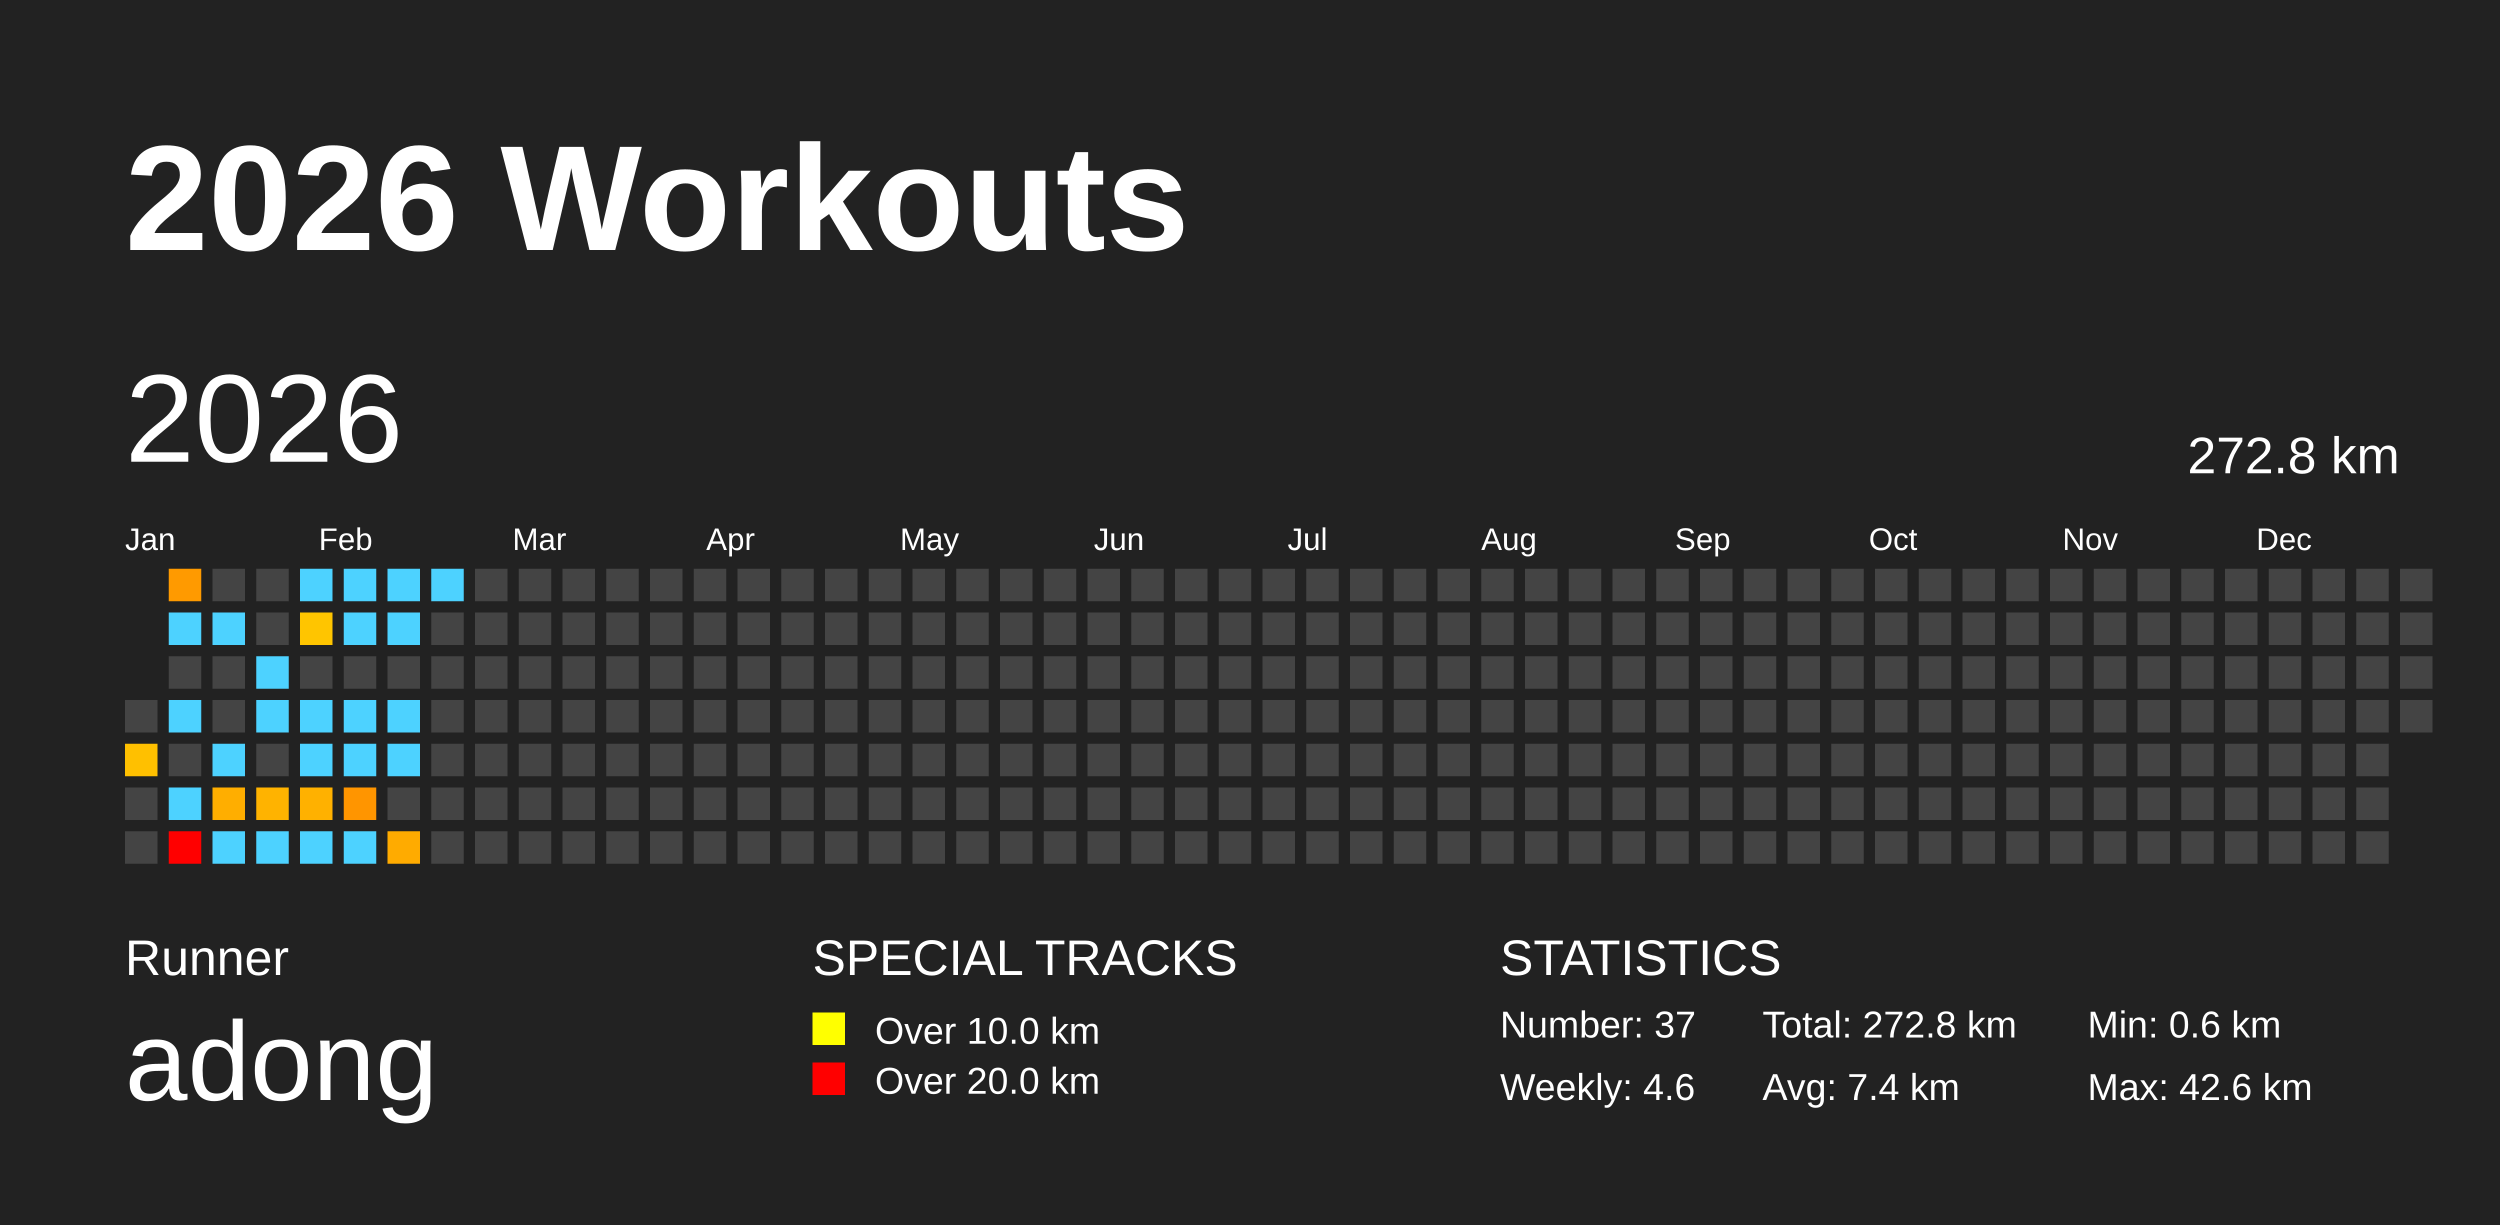
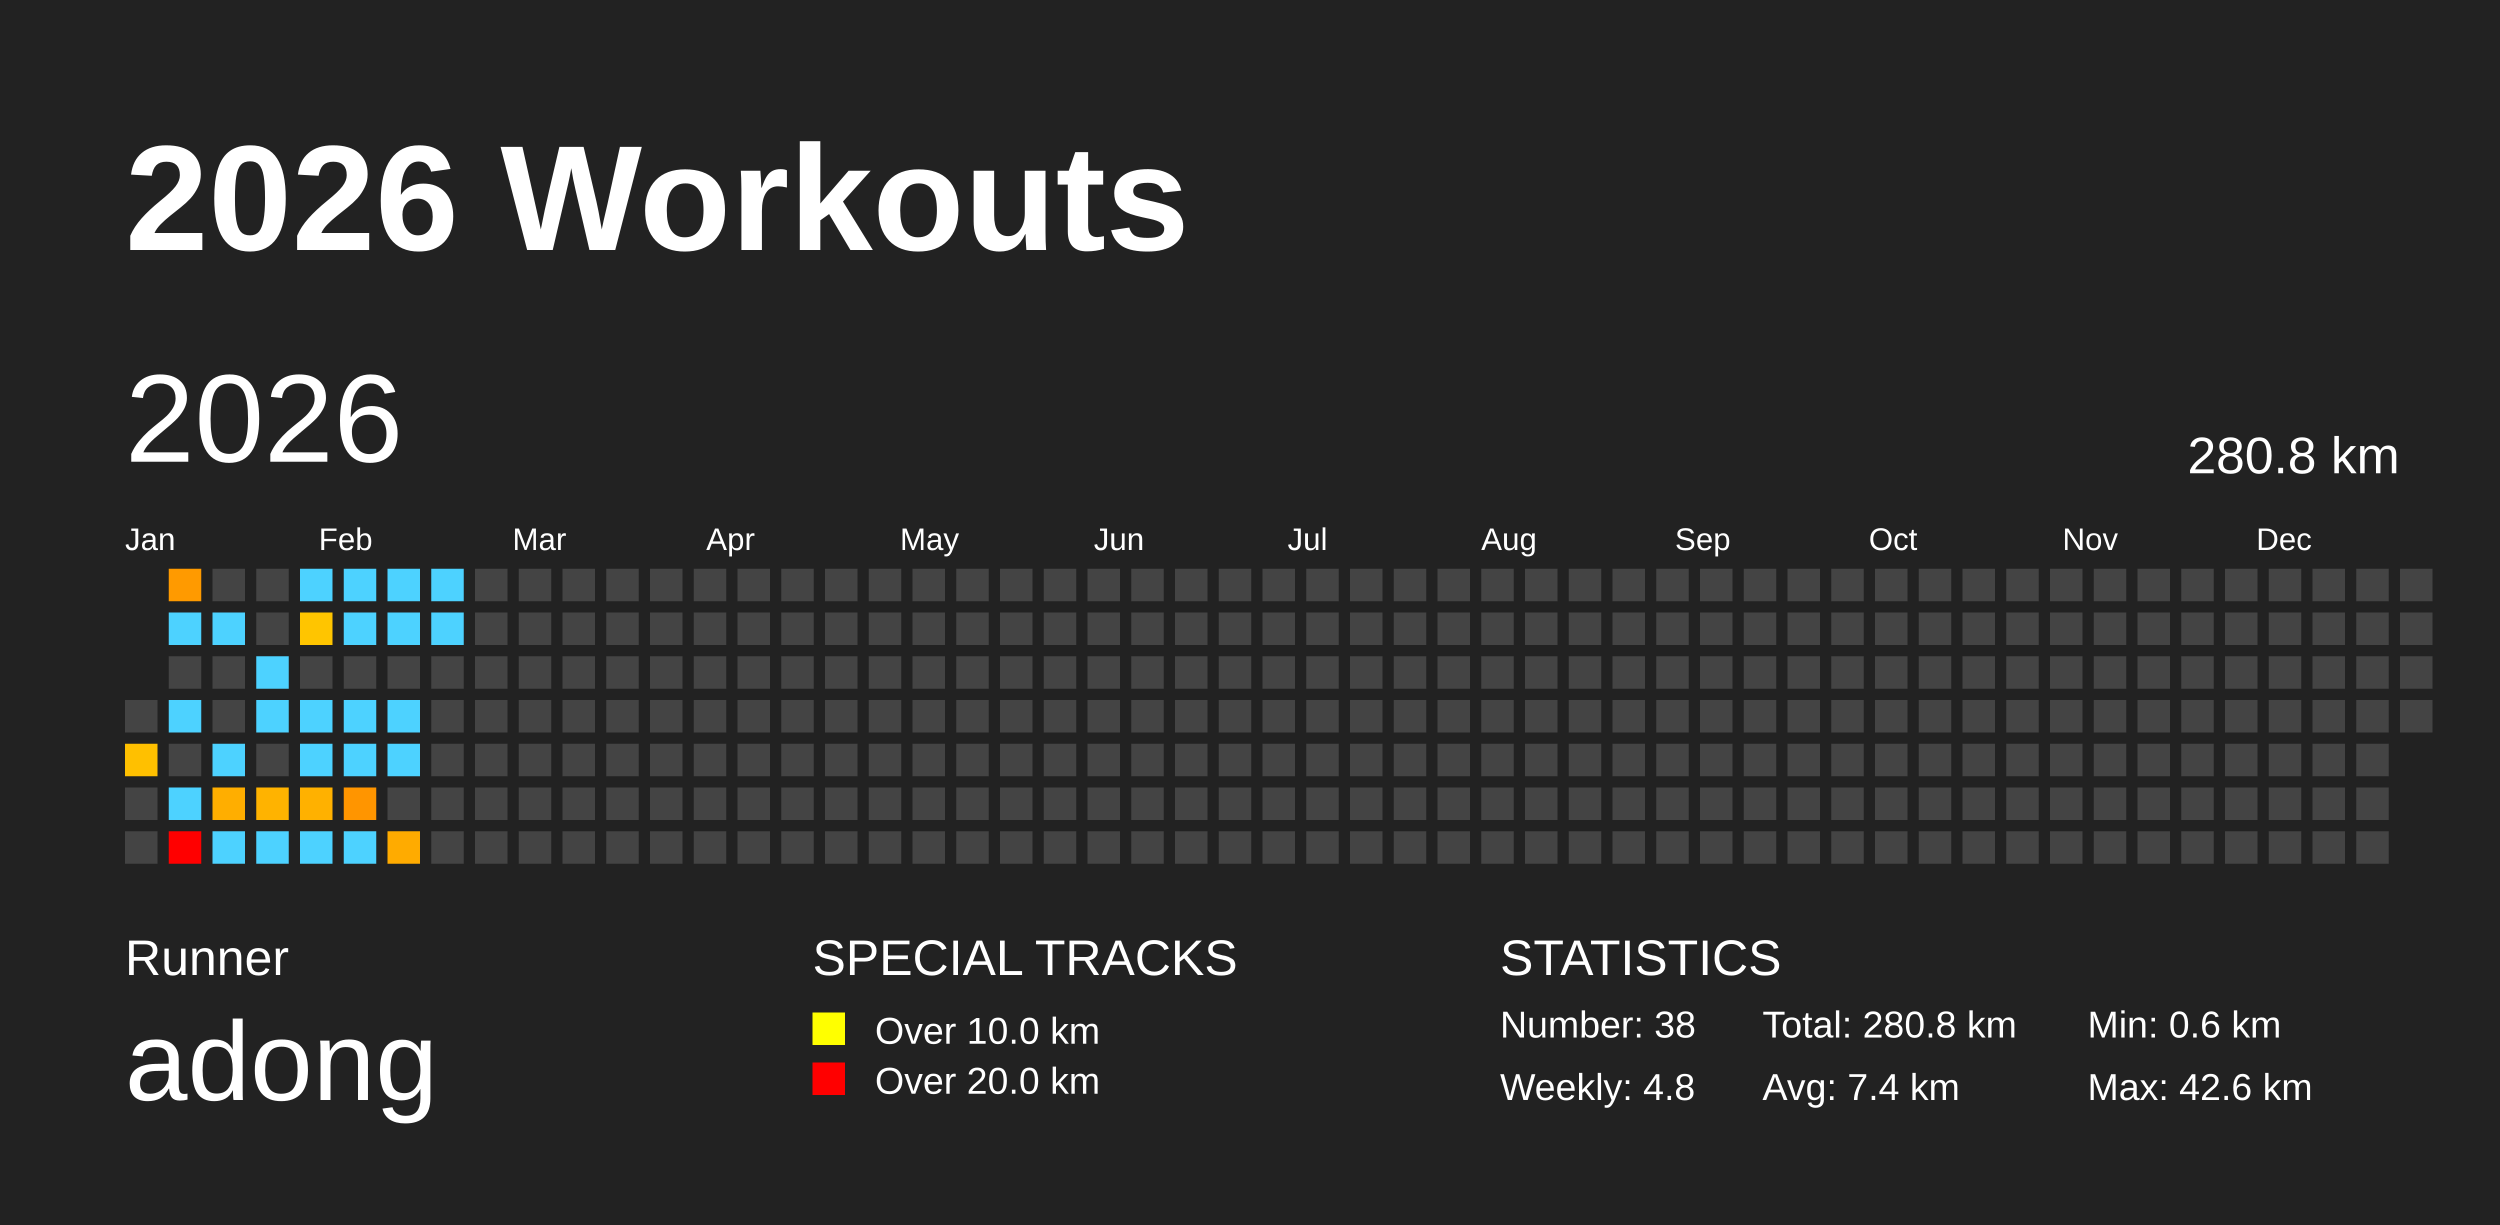
<svg xmlns="http://www.w3.org/2000/svg" baseProfile="full" height="98mm" version="1.1" viewBox="0,0,200,98" width="200mm">
  <defs />
  <rect fill="#222222" height="98" width="200" x="0" y="0" />
  <text fill="#FFFFFF" style="font-size:12px; font-family:Arial; font-weight:bold;" x="10" y="20">2026 Workouts</text>
  <text fill="#FFFFFF" style="font-size:4px; font-family:Arial" x="10" y="78">Runner</text>
  <text fill="#FFFFFF" style="font-size:9px; font-family:Arial" x="10" y="88">adong</text>
  <text fill="#FFFFFF" style="font-size:4px; font-family:Arial" x="65" y="78">SPECIAL TRACKS</text>
  <rect fill="yellow" height="2.6" width="2.6" x="65" y="81" />
  <text fill="#FFFFFF" style="font-size:3px; font-family:Arial" x="70" y="83.5">Over 10.0 km</text>
  <rect fill="red" height="2.6" width="2.6" x="65" y="85" />
  <text fill="#FFFFFF" style="font-size:3px; font-family:Arial" x="70" y="87.5">Over 20.0 km</text>
  <text fill="#FFFFFF" style="font-size:4px; font-family:Arial" x="120" y="78">STATISTICS</text>
-   <text fill="#FFFFFF" style="font-size:3px; font-family:Arial" x="120" y="83">Number: 37</text>
-   <text fill="#FFFFFF" style="font-size:3px; font-family:Arial" x="120" y="88">Weekly: 4.6</text>
-   <text fill="#FFFFFF" style="font-size:3px; font-family:Arial" x="141" y="83">Total: 272.8 km</text>
+   <text fill="#FFFFFF" style="font-size:3px; font-family:Arial" x="120" y="83">Number: 38</text>
+   <text fill="#FFFFFF" style="font-size:3px; font-family:Arial" x="120" y="88">Weekly: 4.8</text>
+   <text fill="#FFFFFF" style="font-size:3px; font-family:Arial" x="141" y="83">Total: 280.8 km</text>
  <text fill="#FFFFFF" style="font-size:3px; font-family:Arial" x="141" y="88">Avg: 7.4 km</text>
  <text fill="#FFFFFF" style="font-size:3px; font-family:Arial" x="167" y="83">Min: 0.6 km</text>
  <text fill="#FFFFFF" style="font-size:3px; font-family:Arial" x="167" y="88">Max: 42.6 km</text>
  <text dominant-baseline="hanging" fill="#FFFFFF" style="font-size:10.0px; font-family:Arial;" x="10" y="30">2026</text>
-   <text dominant-baseline="hanging" fill="#FFFFFF" style="font-size:4.125px; font-family:Arial;" x="175" y="35">272.8 km</text>
+   <text dominant-baseline="hanging" fill="#FFFFFF" style="font-size:4.125px; font-family:Arial;" x="175" y="35">280.8 km</text>
  <text fill="#FFFFFF" style="font-size:2.5px; font-family:Arial" x="10.0" y="44">Jan</text>
  <text fill="#FFFFFF" style="font-size:2.5px; font-family:Arial" x="25.5" y="44">Feb</text>
  <text fill="#FFFFFF" style="font-size:2.5px; font-family:Arial" x="41.0" y="44">Mar</text>
  <text fill="#FFFFFF" style="font-size:2.5px; font-family:Arial" x="56.5" y="44">Apr</text>
  <text fill="#FFFFFF" style="font-size:2.5px; font-family:Arial" x="72.0" y="44">May</text>
  <text fill="#FFFFFF" style="font-size:2.5px; font-family:Arial" x="87.5" y="44">Jun</text>
  <text fill="#FFFFFF" style="font-size:2.5px; font-family:Arial" x="103.0" y="44">Jul</text>
  <text fill="#FFFFFF" style="font-size:2.5px; font-family:Arial" x="118.5" y="44">Aug</text>
  <text fill="#FFFFFF" style="font-size:2.5px; font-family:Arial" x="134.0" y="44">Sep</text>
  <text fill="#FFFFFF" style="font-size:2.5px; font-family:Arial" x="149.5" y="44">Oct</text>
  <text fill="#FFFFFF" style="font-size:2.5px; font-family:Arial" x="165.0" y="44">Nov</text>
  <text fill="#FFFFFF" style="font-size:2.5px; font-family:Arial" x="180.5" y="44">Dec</text>
  <rect fill="#444444" height="2.6" width="2.6" x="10.0" y="56.0" />
  <rect fill="#ffc000" height="2.6" width="2.6" x="10.0" y="59.5" />
  <rect fill="#444444" height="2.6" width="2.6" x="10.0" y="63.0" />
  <rect fill="#444444" height="2.6" width="2.6" x="10.0" y="66.5" />
  <rect fill="#ff9a00" height="2.6" width="2.6" x="13.5" y="45.5" />
  <rect fill="#4dd2ff" height="2.6" width="2.6" x="13.5" y="49.0" />
  <rect fill="#444444" height="2.6" width="2.6" x="13.5" y="52.5" />
  <rect fill="#4dd2ff" height="2.6" width="2.6" x="13.5" y="56.0" />
  <rect fill="#444444" height="2.6" width="2.6" x="13.5" y="59.5" />
  <rect fill="#4dd2ff" height="2.6" width="2.6" x="13.5" y="63.0" />
  <rect fill="red" height="2.6" width="2.6" x="13.5" y="66.5" />
  <rect fill="#444444" height="2.6" width="2.6" x="17.0" y="45.5" />
  <rect fill="#4dd2ff" height="2.6" width="2.6" x="17.0" y="49.0" />
  <rect fill="#444444" height="2.6" width="2.6" x="17.0" y="52.5" />
  <rect fill="#444444" height="2.6" width="2.6" x="17.0" y="56.0" />
  <rect fill="#4dd2ff" height="2.6" width="2.6" x="17.0" y="59.5" />
  <rect fill="#ffae00" height="2.6" width="2.6" x="17.0" y="63.0" />
  <rect fill="#4dd2ff" height="2.6" width="2.6" x="17.0" y="66.5" />
  <rect fill="#444444" height="2.6" width="2.6" x="20.5" y="45.5" />
  <rect fill="#444444" height="2.6" width="2.6" x="20.5" y="49.0" />
  <rect fill="#4dd2ff" height="2.6" width="2.6" x="20.5" y="52.5" />
  <rect fill="#4dd2ff" height="2.6" width="2.6" x="20.5" y="56.0" />
  <rect fill="#444444" height="2.6" width="2.6" x="20.5" y="59.5" />
  <rect fill="#ffb300" height="2.6" width="2.6" x="20.5" y="63.0" />
  <rect fill="#4dd2ff" height="2.6" width="2.6" x="20.5" y="66.5" />
  <rect fill="#4dd2ff" height="2.6" width="2.6" x="24.0" y="45.5" />
  <rect fill="#ffc500" height="2.6" width="2.6" x="24.0" y="49.0" />
  <rect fill="#444444" height="2.6" width="2.6" x="24.0" y="52.5" />
  <rect fill="#4dd2ff" height="2.6" width="2.6" x="24.0" y="56.0" />
  <rect fill="#4dd2ff" height="2.6" width="2.6" x="24.0" y="59.5" />
  <rect fill="#ffb100" height="2.6" width="2.6" x="24.0" y="63.0" />
  <rect fill="#4dd2ff" height="2.6" width="2.6" x="24.0" y="66.5" />
  <rect fill="#4dd2ff" height="2.6" width="2.6" x="27.5" y="45.5" />
  <rect fill="#4dd2ff" height="2.6" width="2.6" x="27.5" y="49.0" />
  <rect fill="#444444" height="2.6" width="2.6" x="27.5" y="52.5" />
  <rect fill="#4dd2ff" height="2.6" width="2.6" x="27.5" y="56.0" />
  <rect fill="#4dd2ff" height="2.6" width="2.6" x="27.5" y="59.5" />
  <rect fill="#ff9500" height="2.6" width="2.6" x="27.5" y="63.0" />
  <rect fill="#4dd2ff" height="2.6" width="2.6" x="27.5" y="66.5" />
  <rect fill="#4dd2ff" height="2.6" width="2.6" x="31.0" y="45.5" />
  <rect fill="#4dd2ff" height="2.6" width="2.6" x="31.0" y="49.0" />
  <rect fill="#444444" height="2.6" width="2.6" x="31.0" y="52.5" />
  <rect fill="#4dd2ff" height="2.6" width="2.6" x="31.0" y="56.0" />
  <rect fill="#4dd2ff" height="2.6" width="2.6" x="31.0" y="59.5" />
  <rect fill="#444444" height="2.6" width="2.6" x="31.0" y="63.0" />
  <rect fill="#ffab00" height="2.6" width="2.6" x="31.0" y="66.5" />
  <rect fill="#4dd2ff" height="2.6" width="2.6" x="34.5" y="45.5" />
-   <rect fill="#444444" height="2.6" width="2.6" x="34.5" y="49.0" />
+   <rect fill="#4dd2ff" height="2.6" width="2.6" x="34.5" y="49.0" />
  <rect fill="#444444" height="2.6" width="2.6" x="34.5" y="52.5" />
  <rect fill="#444444" height="2.6" width="2.6" x="34.5" y="56.0" />
  <rect fill="#444444" height="2.6" width="2.6" x="34.5" y="59.5" />
  <rect fill="#444444" height="2.6" width="2.6" x="34.5" y="63.0" />
  <rect fill="#444444" height="2.6" width="2.6" x="34.5" y="66.5" />
  <rect fill="#444444" height="2.6" width="2.6" x="38.0" y="45.5" />
  <rect fill="#444444" height="2.6" width="2.6" x="38.0" y="49.0" />
  <rect fill="#444444" height="2.6" width="2.6" x="38.0" y="52.5" />
  <rect fill="#444444" height="2.6" width="2.6" x="38.0" y="56.0" />
  <rect fill="#444444" height="2.6" width="2.6" x="38.0" y="59.5" />
  <rect fill="#444444" height="2.6" width="2.6" x="38.0" y="63.0" />
  <rect fill="#444444" height="2.6" width="2.6" x="38.0" y="66.5" />
  <rect fill="#444444" height="2.6" width="2.6" x="41.5" y="45.5" />
  <rect fill="#444444" height="2.6" width="2.6" x="41.5" y="49.0" />
  <rect fill="#444444" height="2.6" width="2.6" x="41.5" y="52.5" />
  <rect fill="#444444" height="2.6" width="2.6" x="41.5" y="56.0" />
  <rect fill="#444444" height="2.6" width="2.6" x="41.5" y="59.5" />
  <rect fill="#444444" height="2.6" width="2.6" x="41.5" y="63.0" />
  <rect fill="#444444" height="2.6" width="2.6" x="41.5" y="66.5" />
  <rect fill="#444444" height="2.6" width="2.6" x="45.0" y="45.5" />
  <rect fill="#444444" height="2.6" width="2.6" x="45.0" y="49.0" />
  <rect fill="#444444" height="2.6" width="2.6" x="45.0" y="52.5" />
  <rect fill="#444444" height="2.6" width="2.6" x="45.0" y="56.0" />
  <rect fill="#444444" height="2.6" width="2.6" x="45.0" y="59.5" />
  <rect fill="#444444" height="2.6" width="2.6" x="45.0" y="63.0" />
  <rect fill="#444444" height="2.6" width="2.6" x="45.0" y="66.5" />
  <rect fill="#444444" height="2.6" width="2.6" x="48.5" y="45.5" />
  <rect fill="#444444" height="2.6" width="2.6" x="48.5" y="49.0" />
  <rect fill="#444444" height="2.6" width="2.6" x="48.5" y="52.5" />
  <rect fill="#444444" height="2.6" width="2.6" x="48.5" y="56.0" />
  <rect fill="#444444" height="2.6" width="2.6" x="48.5" y="59.5" />
  <rect fill="#444444" height="2.6" width="2.6" x="48.5" y="63.0" />
  <rect fill="#444444" height="2.6" width="2.6" x="48.5" y="66.5" />
  <rect fill="#444444" height="2.6" width="2.6" x="52.0" y="45.5" />
  <rect fill="#444444" height="2.6" width="2.6" x="52.0" y="49.0" />
  <rect fill="#444444" height="2.6" width="2.6" x="52.0" y="52.5" />
  <rect fill="#444444" height="2.6" width="2.6" x="52.0" y="56.0" />
  <rect fill="#444444" height="2.6" width="2.6" x="52.0" y="59.5" />
  <rect fill="#444444" height="2.6" width="2.6" x="52.0" y="63.0" />
  <rect fill="#444444" height="2.6" width="2.6" x="52.0" y="66.5" />
  <rect fill="#444444" height="2.6" width="2.6" x="55.5" y="45.5" />
  <rect fill="#444444" height="2.6" width="2.6" x="55.5" y="49.0" />
  <rect fill="#444444" height="2.6" width="2.6" x="55.5" y="52.5" />
  <rect fill="#444444" height="2.6" width="2.6" x="55.5" y="56.0" />
  <rect fill="#444444" height="2.6" width="2.6" x="55.5" y="59.5" />
  <rect fill="#444444" height="2.6" width="2.6" x="55.5" y="63.0" />
  <rect fill="#444444" height="2.6" width="2.6" x="55.5" y="66.5" />
  <rect fill="#444444" height="2.6" width="2.6" x="59.0" y="45.5" />
  <rect fill="#444444" height="2.6" width="2.6" x="59.0" y="49.0" />
  <rect fill="#444444" height="2.6" width="2.6" x="59.0" y="52.5" />
  <rect fill="#444444" height="2.6" width="2.6" x="59.0" y="56.0" />
  <rect fill="#444444" height="2.6" width="2.6" x="59.0" y="59.5" />
  <rect fill="#444444" height="2.6" width="2.6" x="59.0" y="63.0" />
  <rect fill="#444444" height="2.6" width="2.6" x="59.0" y="66.5" />
  <rect fill="#444444" height="2.6" width="2.6" x="62.5" y="45.5" />
  <rect fill="#444444" height="2.6" width="2.6" x="62.5" y="49.0" />
  <rect fill="#444444" height="2.6" width="2.6" x="62.5" y="52.5" />
  <rect fill="#444444" height="2.6" width="2.6" x="62.5" y="56.0" />
  <rect fill="#444444" height="2.6" width="2.6" x="62.5" y="59.5" />
  <rect fill="#444444" height="2.6" width="2.6" x="62.5" y="63.0" />
  <rect fill="#444444" height="2.6" width="2.6" x="62.5" y="66.5" />
  <rect fill="#444444" height="2.6" width="2.6" x="66.0" y="45.5" />
  <rect fill="#444444" height="2.6" width="2.6" x="66.0" y="49.0" />
  <rect fill="#444444" height="2.6" width="2.6" x="66.0" y="52.5" />
  <rect fill="#444444" height="2.6" width="2.6" x="66.0" y="56.0" />
  <rect fill="#444444" height="2.6" width="2.6" x="66.0" y="59.5" />
  <rect fill="#444444" height="2.6" width="2.6" x="66.0" y="63.0" />
  <rect fill="#444444" height="2.6" width="2.6" x="66.0" y="66.5" />
  <rect fill="#444444" height="2.6" width="2.6" x="69.5" y="45.5" />
  <rect fill="#444444" height="2.6" width="2.6" x="69.5" y="49.0" />
  <rect fill="#444444" height="2.6" width="2.6" x="69.5" y="52.5" />
  <rect fill="#444444" height="2.6" width="2.6" x="69.5" y="56.0" />
  <rect fill="#444444" height="2.6" width="2.6" x="69.5" y="59.5" />
  <rect fill="#444444" height="2.6" width="2.6" x="69.5" y="63.0" />
  <rect fill="#444444" height="2.6" width="2.6" x="69.5" y="66.5" />
  <rect fill="#444444" height="2.6" width="2.6" x="73.0" y="45.5" />
  <rect fill="#444444" height="2.6" width="2.6" x="73.0" y="49.0" />
  <rect fill="#444444" height="2.6" width="2.6" x="73.0" y="52.5" />
  <rect fill="#444444" height="2.6" width="2.6" x="73.0" y="56.0" />
  <rect fill="#444444" height="2.6" width="2.6" x="73.0" y="59.5" />
  <rect fill="#444444" height="2.6" width="2.6" x="73.0" y="63.0" />
  <rect fill="#444444" height="2.6" width="2.6" x="73.0" y="66.5" />
  <rect fill="#444444" height="2.6" width="2.6" x="76.5" y="45.5" />
  <rect fill="#444444" height="2.6" width="2.6" x="76.5" y="49.0" />
  <rect fill="#444444" height="2.6" width="2.6" x="76.5" y="52.5" />
  <rect fill="#444444" height="2.6" width="2.6" x="76.5" y="56.0" />
  <rect fill="#444444" height="2.6" width="2.6" x="76.5" y="59.5" />
  <rect fill="#444444" height="2.6" width="2.6" x="76.5" y="63.0" />
  <rect fill="#444444" height="2.6" width="2.6" x="76.5" y="66.5" />
  <rect fill="#444444" height="2.6" width="2.6" x="80.0" y="45.5" />
  <rect fill="#444444" height="2.6" width="2.6" x="80.0" y="49.0" />
  <rect fill="#444444" height="2.6" width="2.6" x="80.0" y="52.5" />
  <rect fill="#444444" height="2.6" width="2.6" x="80.0" y="56.0" />
  <rect fill="#444444" height="2.6" width="2.6" x="80.0" y="59.5" />
  <rect fill="#444444" height="2.6" width="2.6" x="80.0" y="63.0" />
  <rect fill="#444444" height="2.6" width="2.6" x="80.0" y="66.5" />
  <rect fill="#444444" height="2.6" width="2.6" x="83.5" y="45.5" />
  <rect fill="#444444" height="2.6" width="2.6" x="83.5" y="49.0" />
  <rect fill="#444444" height="2.6" width="2.6" x="83.5" y="52.5" />
  <rect fill="#444444" height="2.6" width="2.6" x="83.5" y="56.0" />
  <rect fill="#444444" height="2.6" width="2.6" x="83.5" y="59.5" />
  <rect fill="#444444" height="2.6" width="2.6" x="83.5" y="63.0" />
  <rect fill="#444444" height="2.6" width="2.6" x="83.5" y="66.5" />
  <rect fill="#444444" height="2.6" width="2.6" x="87.0" y="45.5" />
  <rect fill="#444444" height="2.6" width="2.6" x="87.0" y="49.0" />
  <rect fill="#444444" height="2.6" width="2.6" x="87.0" y="52.5" />
  <rect fill="#444444" height="2.6" width="2.6" x="87.0" y="56.0" />
  <rect fill="#444444" height="2.6" width="2.6" x="87.0" y="59.5" />
  <rect fill="#444444" height="2.6" width="2.6" x="87.0" y="63.0" />
  <rect fill="#444444" height="2.6" width="2.6" x="87.0" y="66.5" />
  <rect fill="#444444" height="2.6" width="2.6" x="90.5" y="45.5" />
  <rect fill="#444444" height="2.6" width="2.6" x="90.5" y="49.0" />
  <rect fill="#444444" height="2.6" width="2.6" x="90.5" y="52.5" />
  <rect fill="#444444" height="2.6" width="2.6" x="90.5" y="56.0" />
  <rect fill="#444444" height="2.6" width="2.6" x="90.5" y="59.5" />
  <rect fill="#444444" height="2.6" width="2.6" x="90.5" y="63.0" />
  <rect fill="#444444" height="2.6" width="2.6" x="90.5" y="66.5" />
  <rect fill="#444444" height="2.6" width="2.6" x="94.0" y="45.5" />
  <rect fill="#444444" height="2.6" width="2.6" x="94.0" y="49.0" />
  <rect fill="#444444" height="2.6" width="2.6" x="94.0" y="52.5" />
  <rect fill="#444444" height="2.6" width="2.6" x="94.0" y="56.0" />
  <rect fill="#444444" height="2.6" width="2.6" x="94.0" y="59.5" />
  <rect fill="#444444" height="2.6" width="2.6" x="94.0" y="63.0" />
  <rect fill="#444444" height="2.6" width="2.6" x="94.0" y="66.5" />
  <rect fill="#444444" height="2.6" width="2.6" x="97.5" y="45.5" />
  <rect fill="#444444" height="2.6" width="2.6" x="97.5" y="49.0" />
  <rect fill="#444444" height="2.6" width="2.6" x="97.5" y="52.5" />
  <rect fill="#444444" height="2.6" width="2.6" x="97.5" y="56.0" />
  <rect fill="#444444" height="2.6" width="2.6" x="97.5" y="59.5" />
  <rect fill="#444444" height="2.6" width="2.6" x="97.5" y="63.0" />
  <rect fill="#444444" height="2.6" width="2.6" x="97.5" y="66.5" />
  <rect fill="#444444" height="2.6" width="2.6" x="101.0" y="45.5" />
  <rect fill="#444444" height="2.6" width="2.6" x="101.0" y="49.0" />
  <rect fill="#444444" height="2.6" width="2.6" x="101.0" y="52.5" />
  <rect fill="#444444" height="2.6" width="2.6" x="101.0" y="56.0" />
  <rect fill="#444444" height="2.6" width="2.6" x="101.0" y="59.5" />
  <rect fill="#444444" height="2.6" width="2.6" x="101.0" y="63.0" />
  <rect fill="#444444" height="2.6" width="2.6" x="101.0" y="66.5" />
  <rect fill="#444444" height="2.6" width="2.6" x="104.5" y="45.5" />
  <rect fill="#444444" height="2.6" width="2.6" x="104.5" y="49.0" />
  <rect fill="#444444" height="2.6" width="2.6" x="104.5" y="52.5" />
  <rect fill="#444444" height="2.6" width="2.6" x="104.5" y="56.0" />
  <rect fill="#444444" height="2.6" width="2.6" x="104.5" y="59.5" />
  <rect fill="#444444" height="2.6" width="2.6" x="104.5" y="63.0" />
  <rect fill="#444444" height="2.6" width="2.6" x="104.5" y="66.5" />
  <rect fill="#444444" height="2.6" width="2.6" x="108.0" y="45.5" />
  <rect fill="#444444" height="2.6" width="2.6" x="108.0" y="49.0" />
  <rect fill="#444444" height="2.6" width="2.6" x="108.0" y="52.5" />
  <rect fill="#444444" height="2.6" width="2.6" x="108.0" y="56.0" />
  <rect fill="#444444" height="2.6" width="2.6" x="108.0" y="59.5" />
  <rect fill="#444444" height="2.6" width="2.6" x="108.0" y="63.0" />
  <rect fill="#444444" height="2.6" width="2.6" x="108.0" y="66.5" />
  <rect fill="#444444" height="2.6" width="2.6" x="111.5" y="45.5" />
  <rect fill="#444444" height="2.6" width="2.6" x="111.5" y="49.0" />
  <rect fill="#444444" height="2.6" width="2.6" x="111.5" y="52.5" />
  <rect fill="#444444" height="2.6" width="2.6" x="111.5" y="56.0" />
  <rect fill="#444444" height="2.6" width="2.6" x="111.5" y="59.5" />
  <rect fill="#444444" height="2.6" width="2.6" x="111.5" y="63.0" />
  <rect fill="#444444" height="2.6" width="2.6" x="111.5" y="66.5" />
  <rect fill="#444444" height="2.6" width="2.6" x="115.0" y="45.5" />
  <rect fill="#444444" height="2.6" width="2.6" x="115.0" y="49.0" />
  <rect fill="#444444" height="2.6" width="2.6" x="115.0" y="52.5" />
  <rect fill="#444444" height="2.6" width="2.6" x="115.0" y="56.0" />
  <rect fill="#444444" height="2.6" width="2.6" x="115.0" y="59.5" />
  <rect fill="#444444" height="2.6" width="2.6" x="115.0" y="63.0" />
  <rect fill="#444444" height="2.6" width="2.6" x="115.0" y="66.5" />
  <rect fill="#444444" height="2.6" width="2.6" x="118.5" y="45.5" />
  <rect fill="#444444" height="2.6" width="2.6" x="118.5" y="49.0" />
  <rect fill="#444444" height="2.6" width="2.6" x="118.5" y="52.5" />
  <rect fill="#444444" height="2.6" width="2.6" x="118.5" y="56.0" />
  <rect fill="#444444" height="2.6" width="2.6" x="118.5" y="59.5" />
  <rect fill="#444444" height="2.6" width="2.6" x="118.5" y="63.0" />
  <rect fill="#444444" height="2.6" width="2.6" x="118.5" y="66.5" />
  <rect fill="#444444" height="2.6" width="2.6" x="122.0" y="45.5" />
  <rect fill="#444444" height="2.6" width="2.6" x="122.0" y="49.0" />
  <rect fill="#444444" height="2.6" width="2.6" x="122.0" y="52.5" />
  <rect fill="#444444" height="2.6" width="2.6" x="122.0" y="56.0" />
  <rect fill="#444444" height="2.6" width="2.6" x="122.0" y="59.5" />
  <rect fill="#444444" height="2.6" width="2.6" x="122.0" y="63.0" />
  <rect fill="#444444" height="2.6" width="2.6" x="122.0" y="66.5" />
  <rect fill="#444444" height="2.6" width="2.6" x="125.5" y="45.5" />
  <rect fill="#444444" height="2.6" width="2.6" x="125.5" y="49.0" />
  <rect fill="#444444" height="2.6" width="2.6" x="125.5" y="52.5" />
  <rect fill="#444444" height="2.6" width="2.6" x="125.5" y="56.0" />
  <rect fill="#444444" height="2.6" width="2.6" x="125.5" y="59.5" />
  <rect fill="#444444" height="2.6" width="2.6" x="125.5" y="63.0" />
  <rect fill="#444444" height="2.6" width="2.6" x="125.5" y="66.5" />
  <rect fill="#444444" height="2.6" width="2.6" x="129.0" y="45.5" />
  <rect fill="#444444" height="2.6" width="2.6" x="129.0" y="49.0" />
  <rect fill="#444444" height="2.6" width="2.6" x="129.0" y="52.5" />
  <rect fill="#444444" height="2.6" width="2.6" x="129.0" y="56.0" />
  <rect fill="#444444" height="2.6" width="2.6" x="129.0" y="59.5" />
  <rect fill="#444444" height="2.6" width="2.6" x="129.0" y="63.0" />
  <rect fill="#444444" height="2.6" width="2.6" x="129.0" y="66.5" />
  <rect fill="#444444" height="2.6" width="2.6" x="132.5" y="45.5" />
  <rect fill="#444444" height="2.6" width="2.6" x="132.5" y="49.0" />
  <rect fill="#444444" height="2.6" width="2.6" x="132.5" y="52.5" />
  <rect fill="#444444" height="2.6" width="2.6" x="132.5" y="56.0" />
  <rect fill="#444444" height="2.6" width="2.6" x="132.5" y="59.5" />
  <rect fill="#444444" height="2.6" width="2.6" x="132.5" y="63.0" />
  <rect fill="#444444" height="2.6" width="2.6" x="132.5" y="66.5" />
  <rect fill="#444444" height="2.6" width="2.6" x="136.0" y="45.5" />
  <rect fill="#444444" height="2.6" width="2.6" x="136.0" y="49.0" />
  <rect fill="#444444" height="2.6" width="2.6" x="136.0" y="52.5" />
  <rect fill="#444444" height="2.6" width="2.6" x="136.0" y="56.0" />
  <rect fill="#444444" height="2.6" width="2.6" x="136.0" y="59.5" />
  <rect fill="#444444" height="2.6" width="2.6" x="136.0" y="63.0" />
  <rect fill="#444444" height="2.6" width="2.6" x="136.0" y="66.5" />
  <rect fill="#444444" height="2.6" width="2.6" x="139.5" y="45.5" />
  <rect fill="#444444" height="2.6" width="2.6" x="139.5" y="49.0" />
  <rect fill="#444444" height="2.6" width="2.6" x="139.5" y="52.5" />
  <rect fill="#444444" height="2.6" width="2.6" x="139.5" y="56.0" />
  <rect fill="#444444" height="2.6" width="2.6" x="139.5" y="59.5" />
  <rect fill="#444444" height="2.6" width="2.6" x="139.5" y="63.0" />
  <rect fill="#444444" height="2.6" width="2.6" x="139.5" y="66.5" />
  <rect fill="#444444" height="2.6" width="2.6" x="143.0" y="45.5" />
  <rect fill="#444444" height="2.6" width="2.6" x="143.0" y="49.0" />
  <rect fill="#444444" height="2.6" width="2.6" x="143.0" y="52.5" />
  <rect fill="#444444" height="2.6" width="2.6" x="143.0" y="56.0" />
  <rect fill="#444444" height="2.6" width="2.6" x="143.0" y="59.5" />
  <rect fill="#444444" height="2.6" width="2.6" x="143.0" y="63.0" />
  <rect fill="#444444" height="2.6" width="2.6" x="143.0" y="66.5" />
  <rect fill="#444444" height="2.6" width="2.6" x="146.5" y="45.5" />
  <rect fill="#444444" height="2.6" width="2.6" x="146.5" y="49.0" />
  <rect fill="#444444" height="2.6" width="2.6" x="146.5" y="52.5" />
  <rect fill="#444444" height="2.6" width="2.6" x="146.5" y="56.0" />
  <rect fill="#444444" height="2.6" width="2.6" x="146.5" y="59.5" />
  <rect fill="#444444" height="2.6" width="2.6" x="146.5" y="63.0" />
  <rect fill="#444444" height="2.6" width="2.6" x="146.5" y="66.5" />
  <rect fill="#444444" height="2.6" width="2.6" x="150.0" y="45.5" />
  <rect fill="#444444" height="2.6" width="2.6" x="150.0" y="49.0" />
  <rect fill="#444444" height="2.6" width="2.6" x="150.0" y="52.5" />
  <rect fill="#444444" height="2.6" width="2.6" x="150.0" y="56.0" />
  <rect fill="#444444" height="2.6" width="2.6" x="150.0" y="59.5" />
  <rect fill="#444444" height="2.6" width="2.6" x="150.0" y="63.0" />
  <rect fill="#444444" height="2.6" width="2.6" x="150.0" y="66.5" />
  <rect fill="#444444" height="2.6" width="2.6" x="153.5" y="45.5" />
  <rect fill="#444444" height="2.6" width="2.6" x="153.5" y="49.0" />
  <rect fill="#444444" height="2.6" width="2.6" x="153.5" y="52.5" />
  <rect fill="#444444" height="2.6" width="2.6" x="153.5" y="56.0" />
  <rect fill="#444444" height="2.6" width="2.6" x="153.5" y="59.5" />
  <rect fill="#444444" height="2.6" width="2.6" x="153.5" y="63.0" />
  <rect fill="#444444" height="2.6" width="2.6" x="153.5" y="66.5" />
  <rect fill="#444444" height="2.6" width="2.6" x="157.0" y="45.5" />
  <rect fill="#444444" height="2.6" width="2.6" x="157.0" y="49.0" />
  <rect fill="#444444" height="2.6" width="2.6" x="157.0" y="52.5" />
  <rect fill="#444444" height="2.6" width="2.6" x="157.0" y="56.0" />
  <rect fill="#444444" height="2.6" width="2.6" x="157.0" y="59.5" />
  <rect fill="#444444" height="2.6" width="2.6" x="157.0" y="63.0" />
  <rect fill="#444444" height="2.6" width="2.6" x="157.0" y="66.5" />
  <rect fill="#444444" height="2.6" width="2.6" x="160.5" y="45.5" />
  <rect fill="#444444" height="2.6" width="2.6" x="160.5" y="49.0" />
  <rect fill="#444444" height="2.6" width="2.6" x="160.5" y="52.5" />
  <rect fill="#444444" height="2.6" width="2.6" x="160.5" y="56.0" />
  <rect fill="#444444" height="2.6" width="2.6" x="160.5" y="59.5" />
  <rect fill="#444444" height="2.6" width="2.6" x="160.5" y="63.0" />
  <rect fill="#444444" height="2.6" width="2.6" x="160.5" y="66.5" />
  <rect fill="#444444" height="2.6" width="2.6" x="164.0" y="45.5" />
  <rect fill="#444444" height="2.6" width="2.6" x="164.0" y="49.0" />
  <rect fill="#444444" height="2.6" width="2.6" x="164.0" y="52.5" />
  <rect fill="#444444" height="2.6" width="2.6" x="164.0" y="56.0" />
  <rect fill="#444444" height="2.6" width="2.6" x="164.0" y="59.5" />
  <rect fill="#444444" height="2.6" width="2.6" x="164.0" y="63.0" />
  <rect fill="#444444" height="2.6" width="2.6" x="164.0" y="66.5" />
  <rect fill="#444444" height="2.6" width="2.6" x="167.5" y="45.5" />
  <rect fill="#444444" height="2.6" width="2.6" x="167.5" y="49.0" />
  <rect fill="#444444" height="2.6" width="2.6" x="167.5" y="52.5" />
  <rect fill="#444444" height="2.6" width="2.6" x="167.5" y="56.0" />
  <rect fill="#444444" height="2.6" width="2.6" x="167.5" y="59.5" />
  <rect fill="#444444" height="2.6" width="2.6" x="167.5" y="63.0" />
  <rect fill="#444444" height="2.6" width="2.6" x="167.5" y="66.5" />
  <rect fill="#444444" height="2.6" width="2.6" x="171.0" y="45.5" />
  <rect fill="#444444" height="2.6" width="2.6" x="171.0" y="49.0" />
  <rect fill="#444444" height="2.6" width="2.6" x="171.0" y="52.5" />
  <rect fill="#444444" height="2.6" width="2.6" x="171.0" y="56.0" />
  <rect fill="#444444" height="2.6" width="2.6" x="171.0" y="59.5" />
  <rect fill="#444444" height="2.6" width="2.6" x="171.0" y="63.0" />
  <rect fill="#444444" height="2.6" width="2.6" x="171.0" y="66.5" />
  <rect fill="#444444" height="2.6" width="2.6" x="174.5" y="45.5" />
  <rect fill="#444444" height="2.6" width="2.6" x="174.5" y="49.0" />
  <rect fill="#444444" height="2.6" width="2.6" x="174.5" y="52.5" />
  <rect fill="#444444" height="2.6" width="2.6" x="174.5" y="56.0" />
  <rect fill="#444444" height="2.6" width="2.6" x="174.5" y="59.5" />
  <rect fill="#444444" height="2.6" width="2.6" x="174.5" y="63.0" />
  <rect fill="#444444" height="2.6" width="2.6" x="174.5" y="66.5" />
  <rect fill="#444444" height="2.6" width="2.6" x="178.0" y="45.5" />
  <rect fill="#444444" height="2.6" width="2.6" x="178.0" y="49.0" />
  <rect fill="#444444" height="2.6" width="2.6" x="178.0" y="52.5" />
  <rect fill="#444444" height="2.6" width="2.6" x="178.0" y="56.0" />
  <rect fill="#444444" height="2.6" width="2.6" x="178.0" y="59.5" />
  <rect fill="#444444" height="2.6" width="2.6" x="178.0" y="63.0" />
  <rect fill="#444444" height="2.6" width="2.6" x="178.0" y="66.5" />
  <rect fill="#444444" height="2.6" width="2.6" x="181.5" y="45.5" />
  <rect fill="#444444" height="2.6" width="2.6" x="181.5" y="49.0" />
  <rect fill="#444444" height="2.6" width="2.6" x="181.5" y="52.5" />
  <rect fill="#444444" height="2.6" width="2.6" x="181.5" y="56.0" />
  <rect fill="#444444" height="2.6" width="2.6" x="181.5" y="59.5" />
  <rect fill="#444444" height="2.6" width="2.6" x="181.5" y="63.0" />
  <rect fill="#444444" height="2.6" width="2.6" x="181.5" y="66.5" />
  <rect fill="#444444" height="2.6" width="2.6" x="185.0" y="45.5" />
  <rect fill="#444444" height="2.6" width="2.6" x="185.0" y="49.0" />
  <rect fill="#444444" height="2.6" width="2.6" x="185.0" y="52.5" />
  <rect fill="#444444" height="2.6" width="2.6" x="185.0" y="56.0" />
  <rect fill="#444444" height="2.6" width="2.6" x="185.0" y="59.5" />
  <rect fill="#444444" height="2.6" width="2.6" x="185.0" y="63.0" />
  <rect fill="#444444" height="2.6" width="2.6" x="185.0" y="66.5" />
  <rect fill="#444444" height="2.6" width="2.6" x="188.5" y="45.5" />
  <rect fill="#444444" height="2.6" width="2.6" x="188.5" y="49.0" />
  <rect fill="#444444" height="2.6" width="2.6" x="188.5" y="52.5" />
  <rect fill="#444444" height="2.6" width="2.6" x="188.5" y="56.0" />
  <rect fill="#444444" height="2.6" width="2.6" x="188.5" y="59.5" />
  <rect fill="#444444" height="2.6" width="2.6" x="188.5" y="63.0" />
  <rect fill="#444444" height="2.6" width="2.6" x="188.5" y="66.5" />
  <rect fill="#444444" height="2.6" width="2.6" x="192.0" y="45.5" />
  <rect fill="#444444" height="2.6" width="2.6" x="192.0" y="49.0" />
  <rect fill="#444444" height="2.6" width="2.6" x="192.0" y="52.5" />
  <rect fill="#444444" height="2.6" width="2.6" x="192.0" y="56.0" />
</svg>
